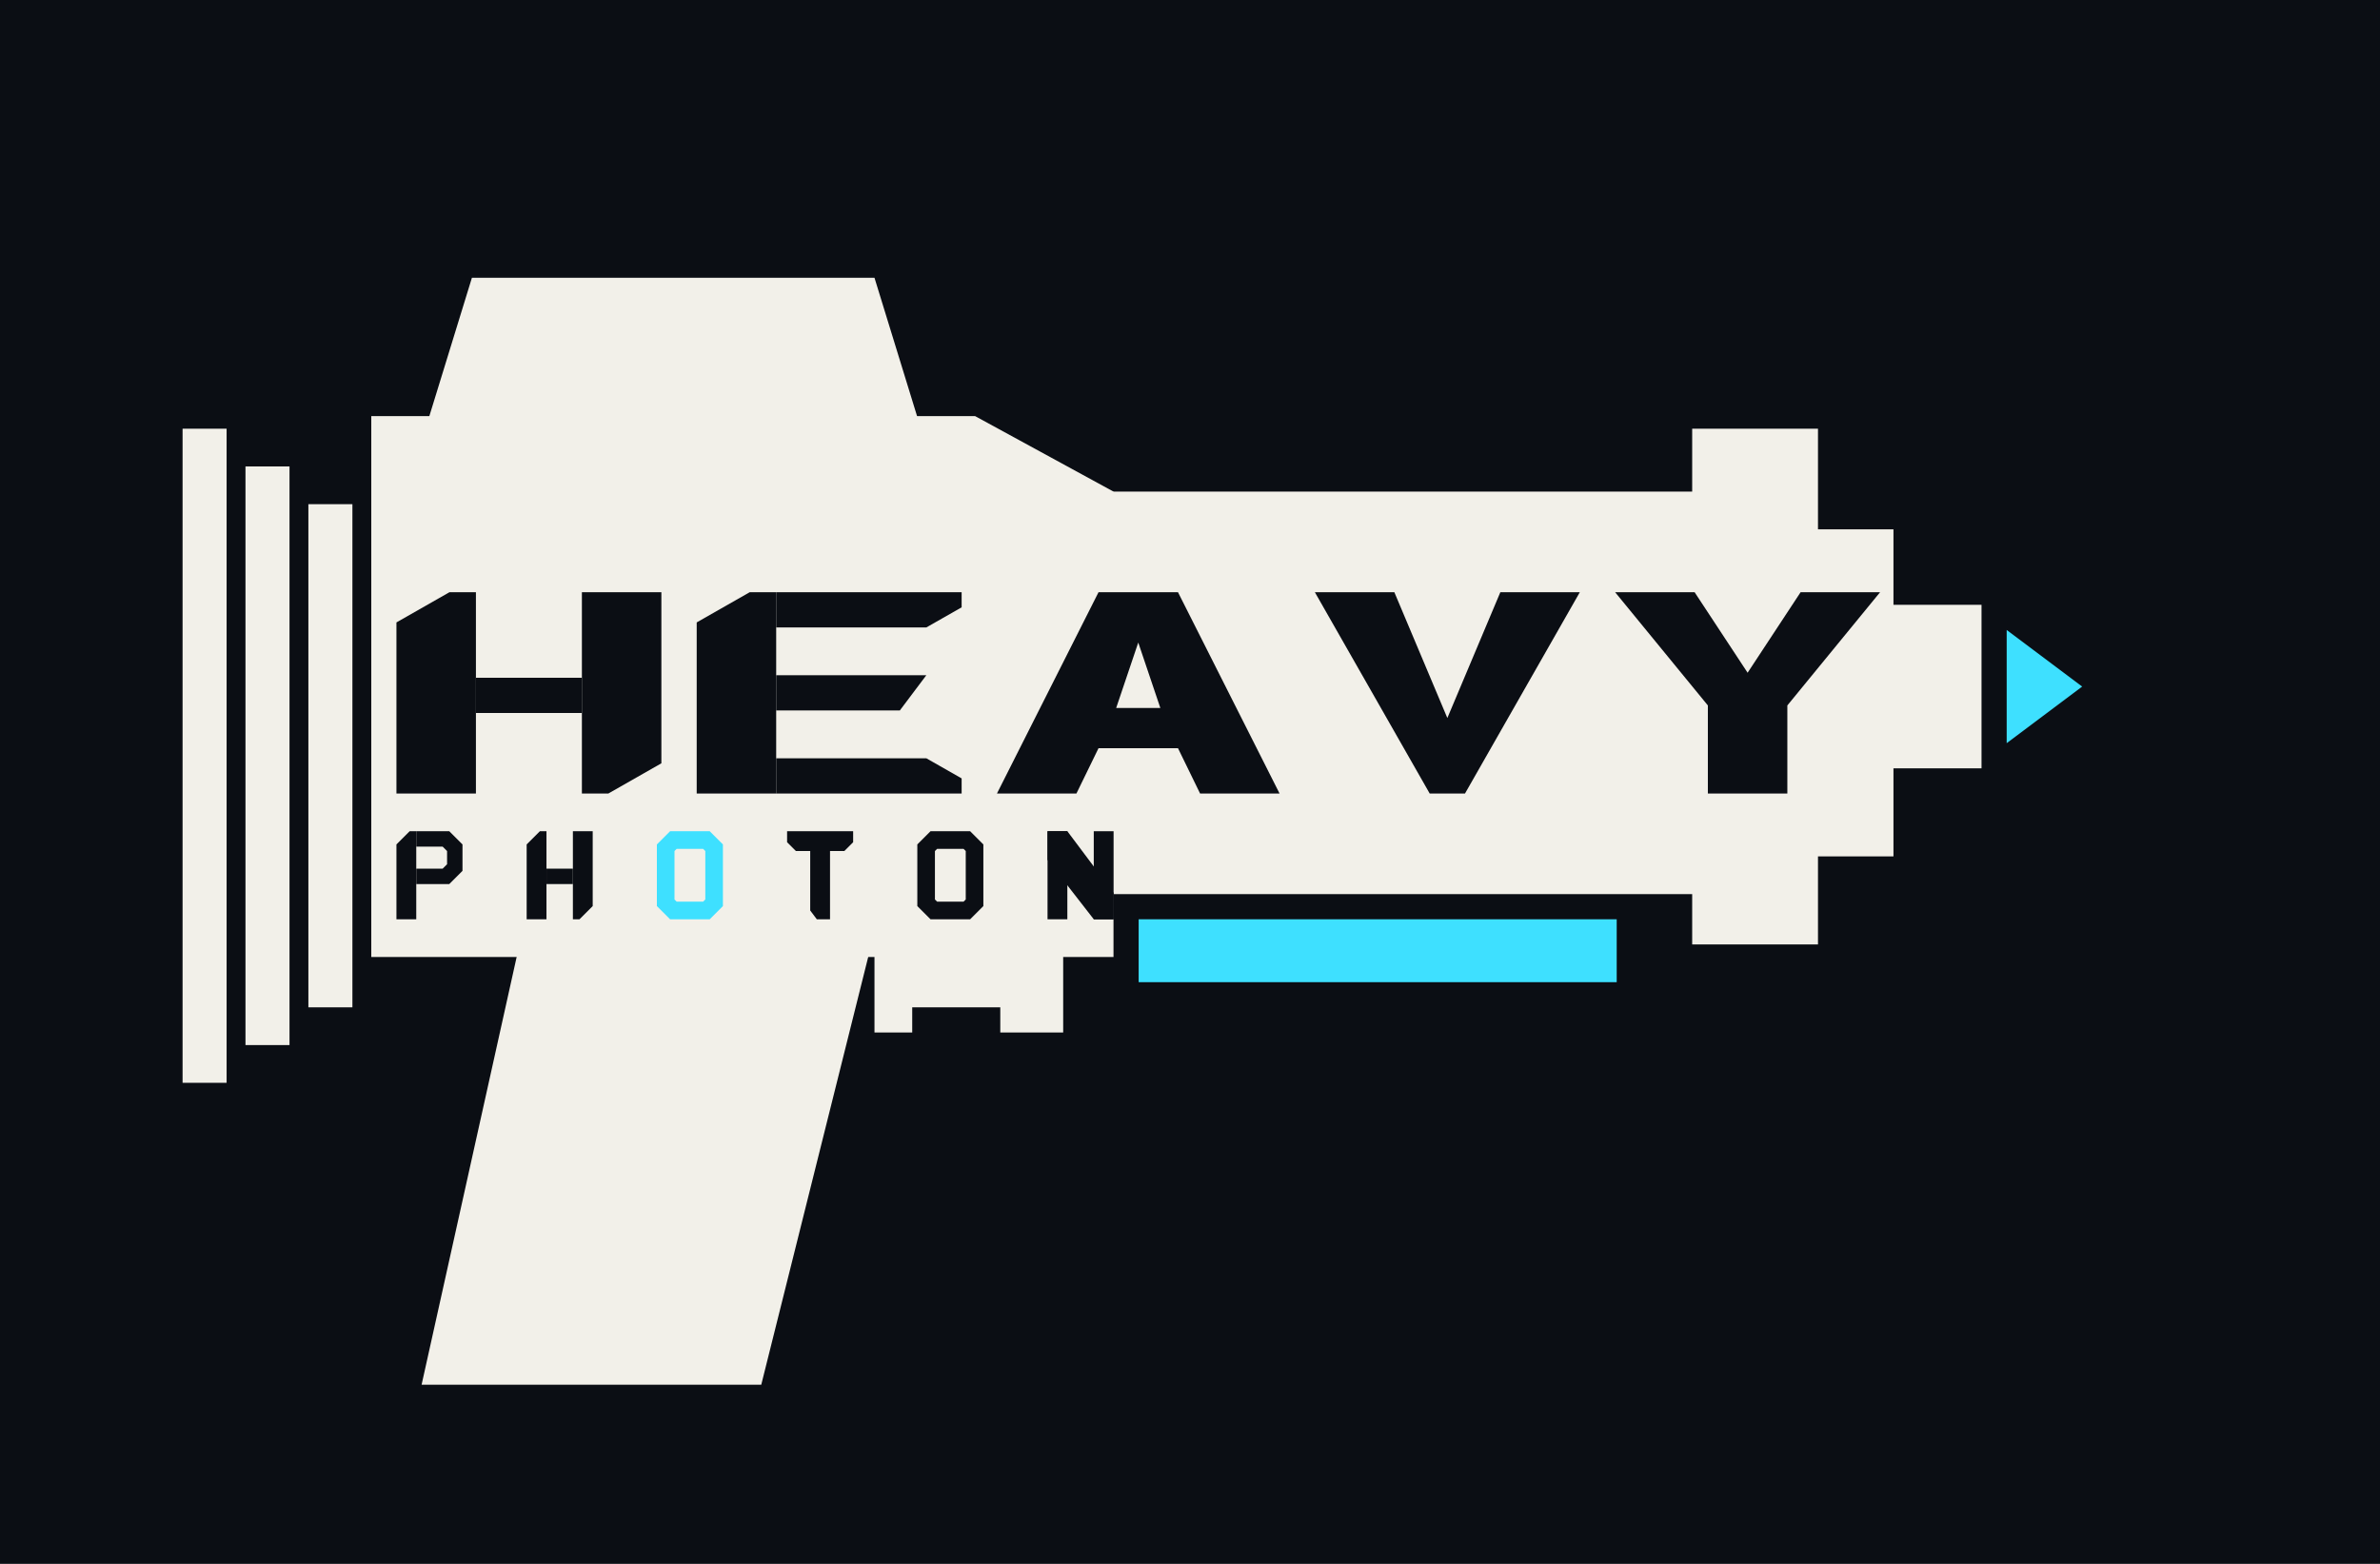
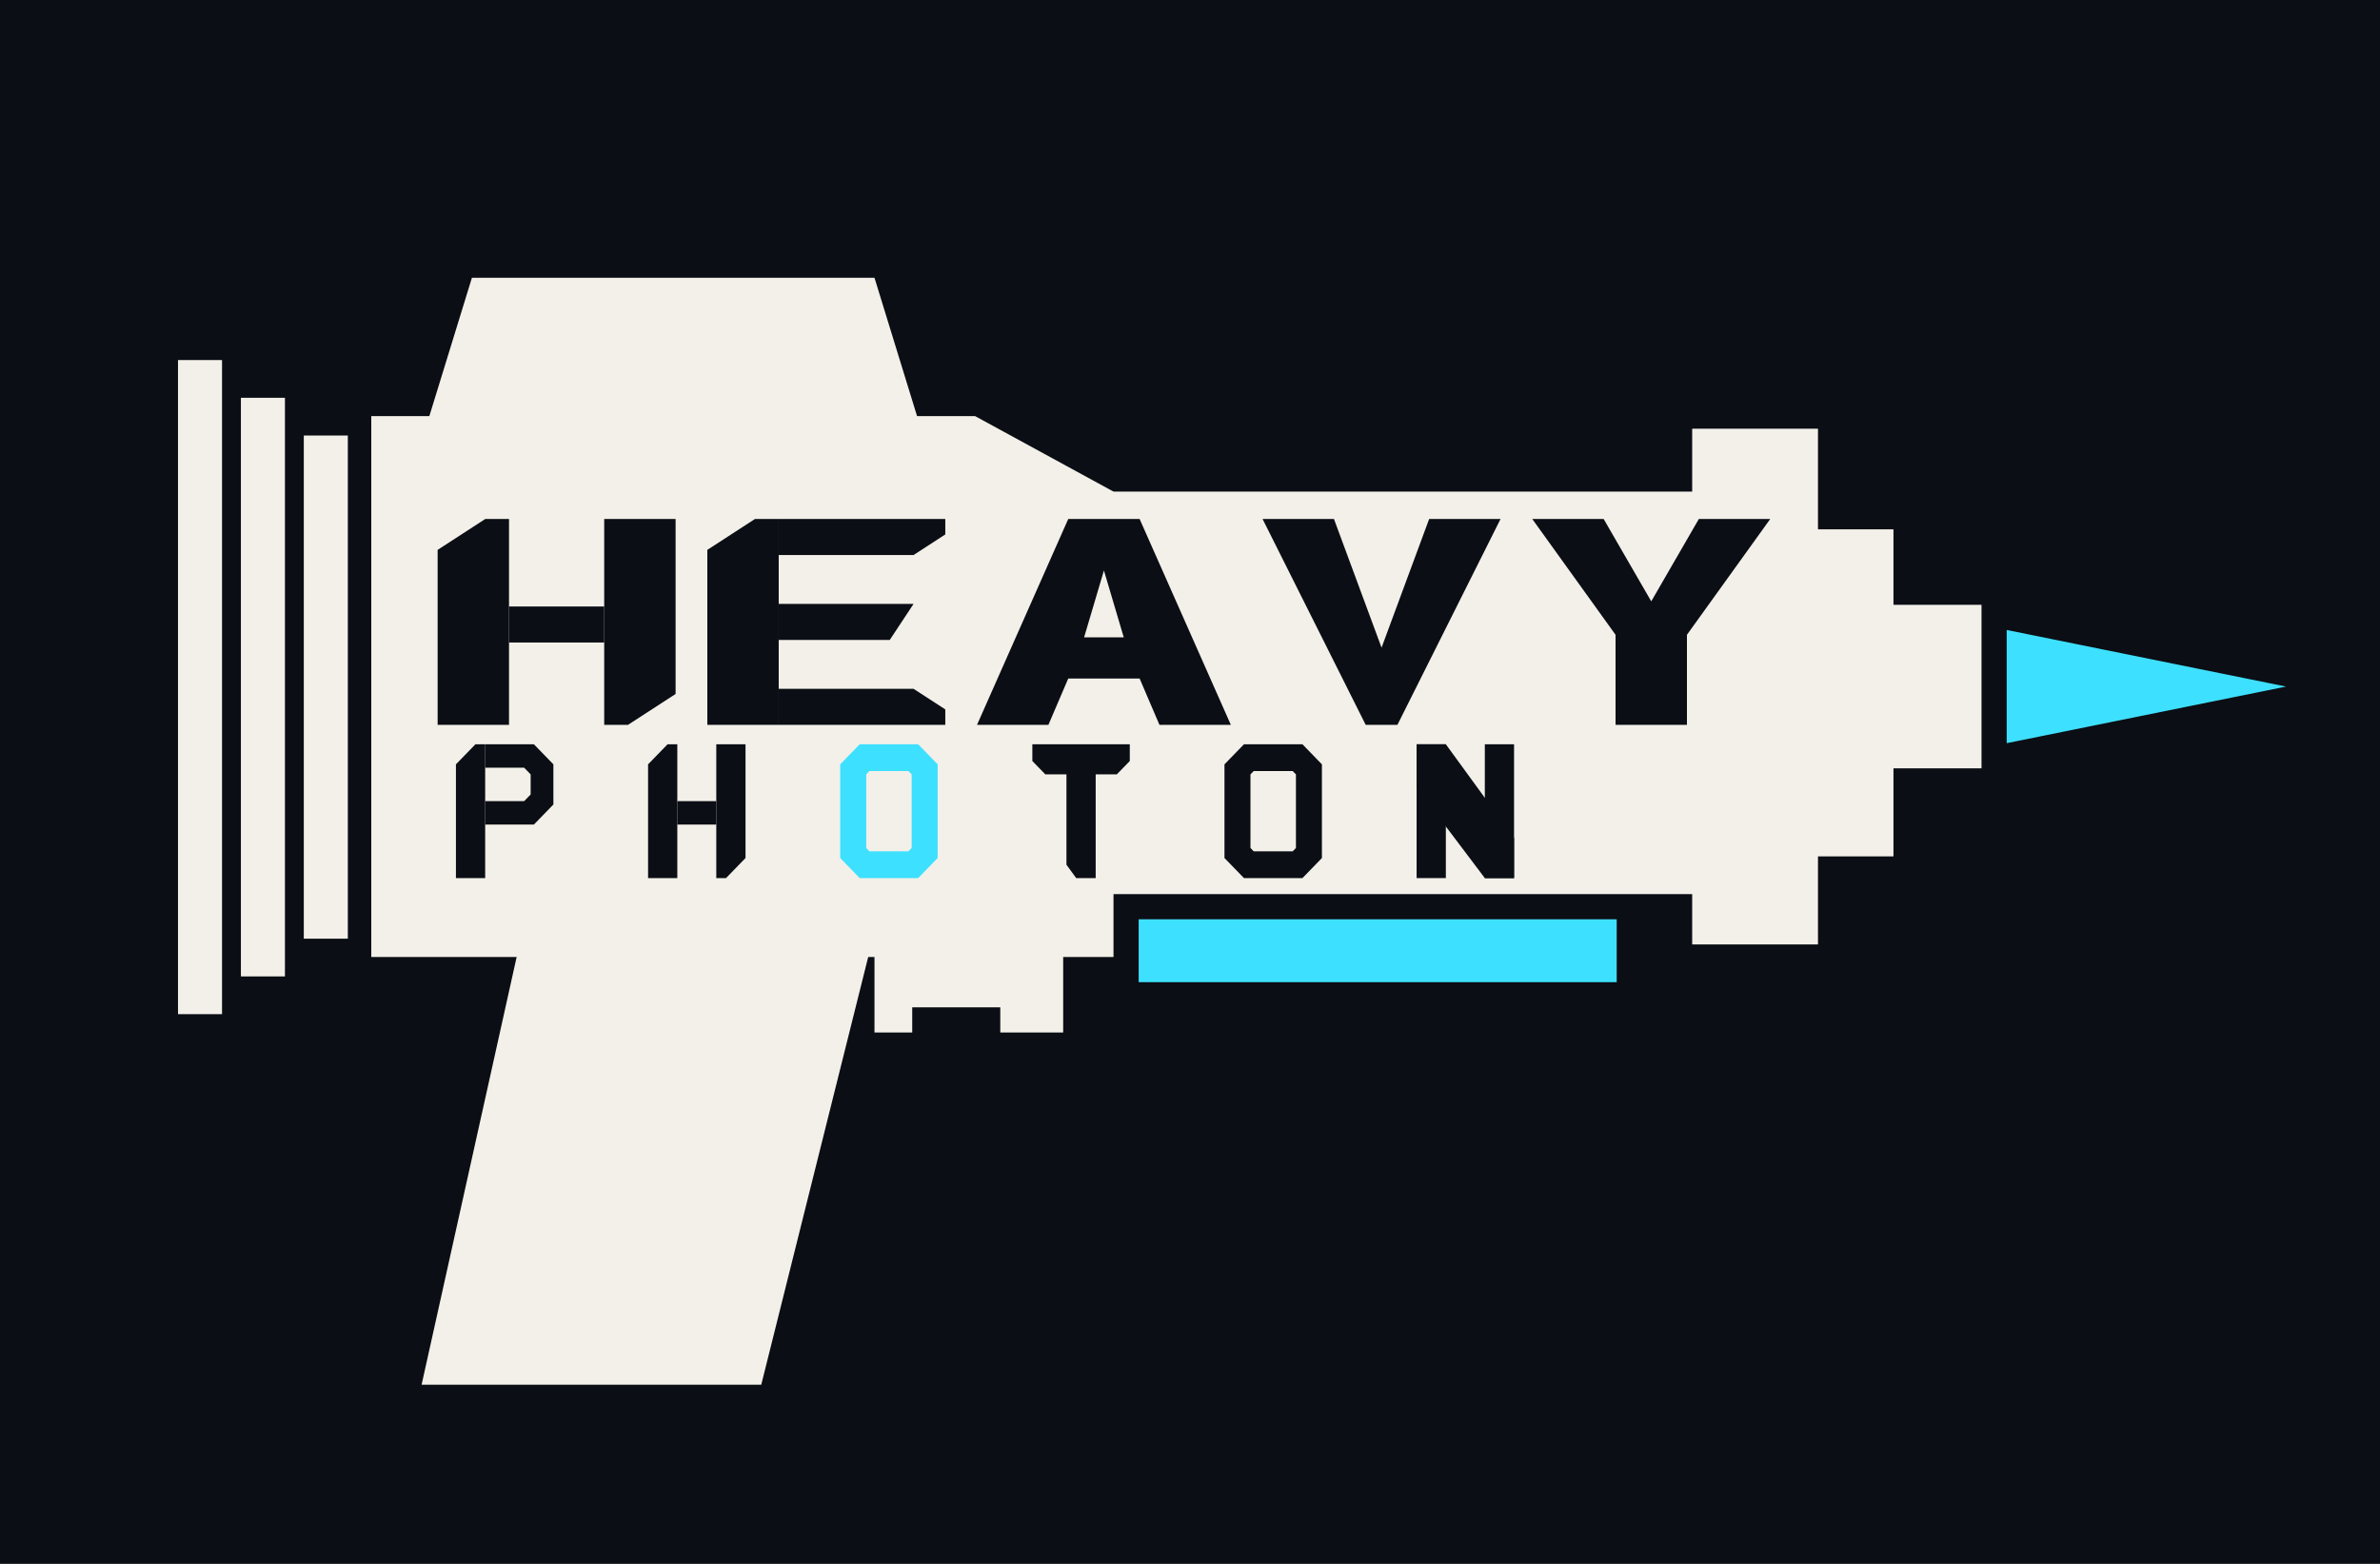
- <svg xmlns="http://www.w3.org/2000/svg" viewBox="0 0 700 460" width="700" height="460">
-   <rect width="700" height="460" fill="#0B0E14" />
+ <svg xmlns="http://www.w3.org/2000/svg" viewBox="0 0 700 460" width="700" height="460" version="1.1" id="svg25">
+   <defs id="defs25" />
+   <rect width="700" height="460" fill="#0B0E14" id="rect1" />
+   <g id="fin-1" transform="matrix(1.85,0,0,1.85,48.65385,-16.19231)">
+     <g fill="#f2f0e9" id="g2">
+       <rect x="2" y="66" width="7" height="104" id="rect2" />
+     </g>
+   </g>
+   <g id="fin-2" transform="matrix(1.85,0,0,1.85,48.65385,-16.19231)">
+     <g fill="#f2f0e9" id="g3">
+       <rect x="12" y="72" width="7" height="92" id="rect3" />
+     </g>
+   </g>
+   <g id="fin-3" transform="matrix(1.85,0,0,1.85,48.65385,-16.19231)">
+     <g fill="#f2f0e9" id="g4">
+       <rect x="22" y="78" width="7" height="80" id="rect4" />
+     </g>
+   </g>
  <g id="gun" transform="translate(50 4) scale(1.85)">
-     <g id="fin-1">
-       <g fill="#F2F0E9">
-         <rect x="2" y="66" width="7" height="104" />
-       </g>
-     </g>
-     <g id="fin-2">
-       <g fill="#F2F0E9">
-         <rect x="12" y="72" width="7" height="92" />
-       </g>
-     </g>
-     <g id="fin-3">
-       <g fill="#F2F0E9">
-         <rect x="22" y="78" width="7" height="80" />
-       </g>
-     </g>
    <g id="grip">
-       <g fill="#F2F0E9">
-         <path d="M56,146 L112,146 L94,218 L40,218 Z" />
+       <g fill="#F2F0E9" id="g5">
+         <path d="M56,146 L112,146 L94,218 L40,218 Z" id="path4" />
      </g>
    </g>
    <g id="body">
-       <g fill="#F2F0E9">
-         <path d="M32,64 L128,64 L150,76 L150,150 L32,150 Z" />
+       <g fill="#F2F0E9" id="g6">
+         <path d="M32,64 L128,64 L150,76 L150,150 L32,150 Z" id="path5" />
      </g>
    </g>
    <g id="sight">
-       <g fill="#F2F0E9">
-         <path d="M48,42 L112,42 L120,68 L40,68 Z" />
+       <g fill="#F2F0E9" id="g7">
+         <path d="M48,42 L112,42 L120,68 L40,68 Z" id="path6" />
      </g>
    </g>
    <g id="trigger">
-       <g fill="#F2F0E9">
-         <rect x="112" y="146" width="30" height="16" />
+       <g fill="#F2F0E9" id="g8">
+         <rect x="112" y="146" width="30" height="16" id="rect7" />
      </g>
-       <rect x="118" y="158" width="14" height="8" fill="#0B0E14" />
+       <rect x="118" y="158" width="14" height="8" fill="#0B0E14" id="rect8" />
    </g>
    <g id="barrel">
-       <g fill="#F2F0E9">
-         <path d="M146,76 L246,76 L246,140 L146,140 Z" />
+       <g fill="#F2F0E9" id="g9">
+         <path d="M146,76 L246,76 L246,140 L146,140 Z" id="path8" />
      </g>
-       <rect x="154" y="144" width="76" height="10" fill="#3EE0FF" />
+       <rect x="154" y="144" width="76" height="10" fill="#3EE0FF" id="rect9" />
    </g>
    <g id="muzzle">
-       <g fill="#F2F0E9">
-         <path d="M242,66 L262,66 L262,82 L274,82 L274,134 L262,134 L262,148 L242,148 Z" />
+       <g fill="#F2F0E9" id="g10">
+         <path d="M242,66 L262,66 L262,82 L274,82 L274,134 L262,134 L262,148 L242,148 Z" id="path9" />
      </g>
    </g>
-     <g id="tip">
-       <g fill="#F2F0E9">
-         <rect x="270" y="94" width="18" height="26" />
-       </g>
-       <path d="M292,98 L304,107 L292,116 Z" fill="#3EE0FF" />
+   </g>
+   <g id="tip" transform="matrix(1.85,0,0,1.85,50,4)">
+     <g fill="#F2F0E9" id="g11">
+       <rect x="270" y="94" width="18" height="26" id="rect10" />
    </g>
-     <g id="word-heavy" fill="#0B0E14" transform="translate(36 92) scale(0.702 0.4)">
-       <g id="heavy-h0" transform="translate(0.0 0)">
-         <g>
-           <rect x="18" y="34" width="24" height="14" />
-           <polygon points="0,12 12,0 18,0 18,80 0,80" />
-           <polygon points="42,0 60,0 60,68 48,80 42,80" />
-         </g>
-       </g>
-       <g id="heavy-e1" transform="translate(68.0 0)">
-         <g>
-           <polygon points="0,12 12,0 18,0 18,80 0,80" />
-           <polygon points="18,0 60,0 60,6 52,14 18,14" />
-           <polygon points="18,33 52,33 46,47 18,47" />
-           <polygon points="18,66 52,66 60,74 60,80 18,80" />
-         </g>
-       </g>
-       <g id="heavy-a2" transform="translate(136.0 0)">
-         <g>
-           <path fill-rule="evenodd" transform="translate(0 0)" d="M23,0 L41,0 L64,80 L46,80 L41,62 L23,62 L18,80 L0,80 Z M32,20 L37,46 L27,46 Z" />
-         </g>
-       </g>
-       <g id="heavy-v3" transform="translate(208.0 0)">
-         <g>
-           <polygon points="0,0 18,0 30,50 42,0 60,0 34,80 26,80" />
-         </g>
-       </g>
-       <g id="heavy-y4" transform="translate(276.0 0)">
-         <g>
-           <polygon points="0,0 18,0 30,32 42,0 60,0 39,45 39,80 21,80 21,45" />
-         </g>
+     <path d="m 292,98 44.415,9 L 292,116 Z" fill="#3ee0ff" id="path11" style="stroke-width:1.924" />
+   </g>
+   <g id="word-heavy" fill="#0b0e14" transform="matrix(1.166489,0,0,0.7568269,128.7154,152.6615)">
+     <g id="heavy-h0">
+       <g id="g12">
+         <rect x="18" y="34" width="24" height="14" id="rect11" />
+         <polygon points="18,0 18,80 0,80 0,12 12,0 " id="polygon11" />
+         <polygon points="60,68 48,80 42,80 42,0 60,0 " id="polygon12" />
      </g>
    </g>
-     <g id="word-photon" fill="#0B0E14" transform="translate(36 130) scale(0.175)">
-       <g id="photon-p0" transform="translate(0.0 0)">
-         <g>
-           <path fill-rule="evenodd" transform="translate(0 0)" d="M18,0 L48,0 L60,12 L60,36 L48,48 L18,48 L18,34 L42,34 L46,30 L46,18 L42,14 L18,14 Z" />
-           <polygon points="0,12 12,0 18,0 18,80 0,80" />
-         </g>
+     <g id="heavy-e1" transform="translate(68)">
+       <g id="g16">
+         <polygon points="18,0 18,80 0,80 0,12 12,0 " id="polygon13" />
+         <polygon points="60,6 52,14 18,14 18,0 60,0 " id="polygon14" />
+         <polygon points="18,47 18,33 52,33 46,47 " id="polygon15" />
+         <polygon points="60,74 60,80 18,80 18,66 52,66 " id="polygon16" />
      </g>
-       <g id="photon-h1" transform="translate(118.3 0)">
-         <g>
-           <rect x="18" y="34" width="24" height="14" />
-           <polygon points="0,12 12,0 18,0 18,80 0,80" />
-           <polygon points="42,0 60,0 60,68 48,80 42,80" />
-         </g>
+     </g>
+     <g id="heavy-a2" transform="translate(136)">
+       <g id="g17">
+         <path fill-rule="evenodd" d="M 23,0 H 41 L 64,80 H 46 L 41,62 H 23 L 18,80 H 0 Z m 9,20 5,26 H 27 Z" id="path16" />
      </g>
-       <g id="photon-o2" transform="translate(236.6 0)">
-         <g fill="#3EE0FF">
-           <path fill-rule="evenodd" transform="translate(0 0)" d="M12,0 L48,0 L60,12 L60,68 L48,80 L12,80 L0,68 L0,12 Z M18,16 L42,16 L44,18 L44,62 L42,64 L18,64 L16,62 L16,18 Z" />
-         </g>
+     </g>
+     <g id="heavy-v3" transform="translate(208)">
+       <g id="g18">
+         <polygon points="0,0 18,0 30,50 42,0 60,0 34,80 26,80 " id="polygon17" />
      </g>
-       <g id="photon-t3" transform="translate(354.9 0)">
-         <g>
-           <polygon points="0,0 60,0 60,10 52,18 8,18 0,10" />
-           <polygon points="21,14 39,14 39,80 27,80 21,72" />
-         </g>
+     </g>
+     <g id="heavy-y4" transform="translate(276)">
+       <g id="g19">
+         <polygon points="21,80 21,45 0,0 18,0 30,32 42,0 60,0 39,45 39,80 " id="polygon18" />
      </g>
-       <g id="photon-o4" transform="translate(473.2 0)">
-         <g>
-           <path fill-rule="evenodd" transform="translate(0 0)" d="M12,0 L48,0 L60,12 L60,68 L48,80 L12,80 L0,68 L0,12 Z M18,16 L42,16 L44,18 L44,62 L42,64 L18,64 L16,62 L16,18 Z" />
-         </g>
+     </g>
+   </g>
+   <g id="word-photon" fill="#0b0e14" transform="matrix(0.4776847,0,0,0.4920192,134.1,218.9231)">
+     <g id="photon-p0">
+       <g id="g20">
+         <path fill-rule="evenodd" d="M 18,0 H 48 L 60,12 V 36 L 48,48 H 18 V 34 h 24 l 4,-4 V 18 L 42,14 H 18 Z" id="path19" />
+         <polygon points="0,80 0,12 12,0 18,0 18,80 " id="polygon19" />
      </g>
-       <g id="photon-n5" transform="translate(591.5 0)">
-         <g>
-           <rect x="0" y="0" width="18" height="80" />
-           <rect x="42" y="0" width="18" height="80" />
-           <polygon points="0,0 18,0 60,56 60,80 42,80 0,26" />
-         </g>
+     </g>
+     <g id="photon-h1" transform="translate(118.3)">
+       <g id="g21">
+         <rect x="18" y="34" width="24" height="14" id="rect20" />
+         <polygon points="0,80 0,12 12,0 18,0 18,80 " id="polygon20" />
+         <polygon points="42,80 42,0 60,0 60,68 48,80 " id="polygon21" />
+       </g>
+     </g>
+     <g id="photon-o2" transform="translate(236.6)">
+       <g fill="#3ee0ff" id="g22">
+         <path fill-rule="evenodd" d="M 12,0 H 48 L 60,12 V 68 L 48,80 H 12 L 0,68 V 12 Z m 6,16 h 24 l 2,2 v 44 l -2,2 H 18 L 16,62 V 18 Z" id="path21" />
+       </g>
+     </g>
+     <g id="photon-t3" transform="translate(354.9)">
+       <g id="g23">
+         <polygon points="52,18 8,18 0,10 0,0 60,0 60,10 " id="polygon22" />
+         <polygon points="21,72 21,14 39,14 39,80 27,80 " id="polygon23" />
+       </g>
+     </g>
+     <g id="photon-o4" transform="translate(473.2)">
+       <g id="g24">
+         <path fill-rule="evenodd" d="M 12,0 H 48 L 60,12 V 68 L 48,80 H 12 L 0,68 V 12 Z m 6,16 h 24 l 2,2 v 44 l -2,2 H 18 L 16,62 V 18 Z" id="path23" />
+       </g>
+     </g>
+     <g id="photon-n5" transform="translate(591.5)">
+       <g id="g25">
+         <rect x="0" y="0" width="18" height="80" id="rect24" />
+         <rect x="42" y="0" width="18" height="80" id="rect25" />
+         <polygon points="60,80 42,80 0,26 0,0 18,0 60,56 " id="polygon25" />
      </g>
    </g>
  </g>
</svg>
